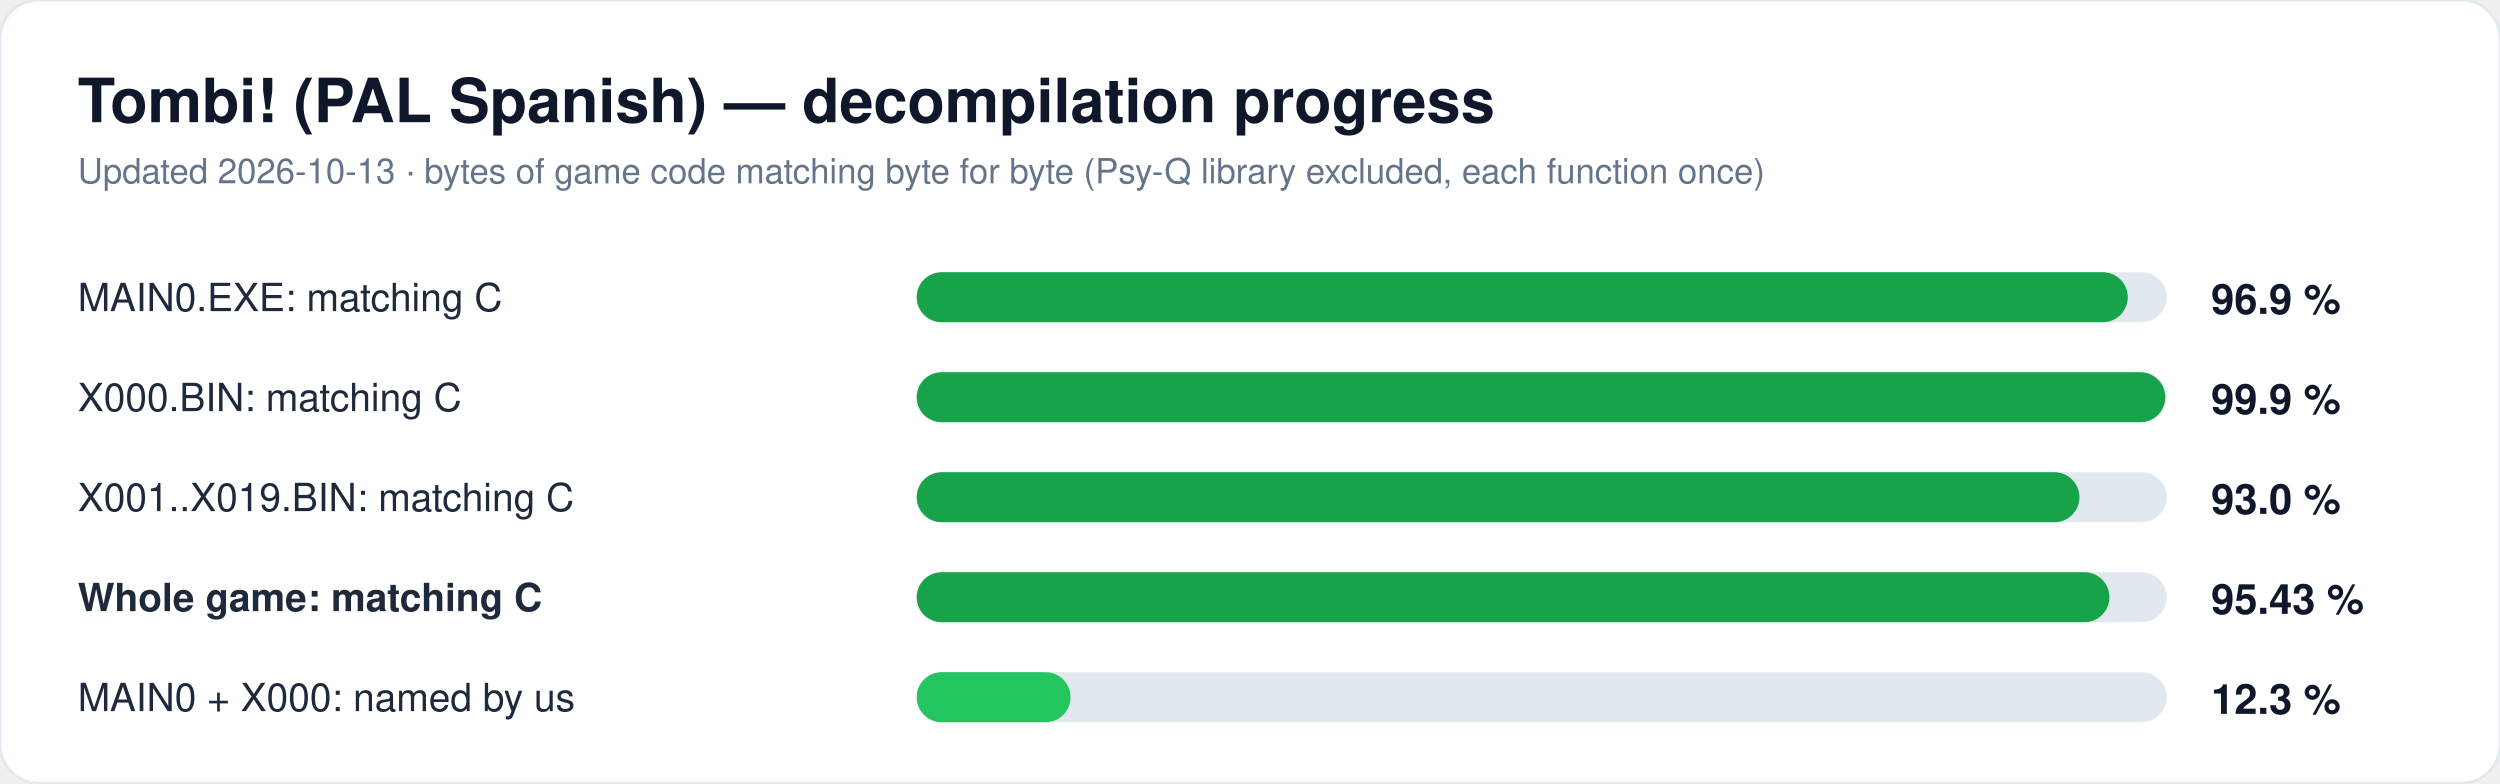
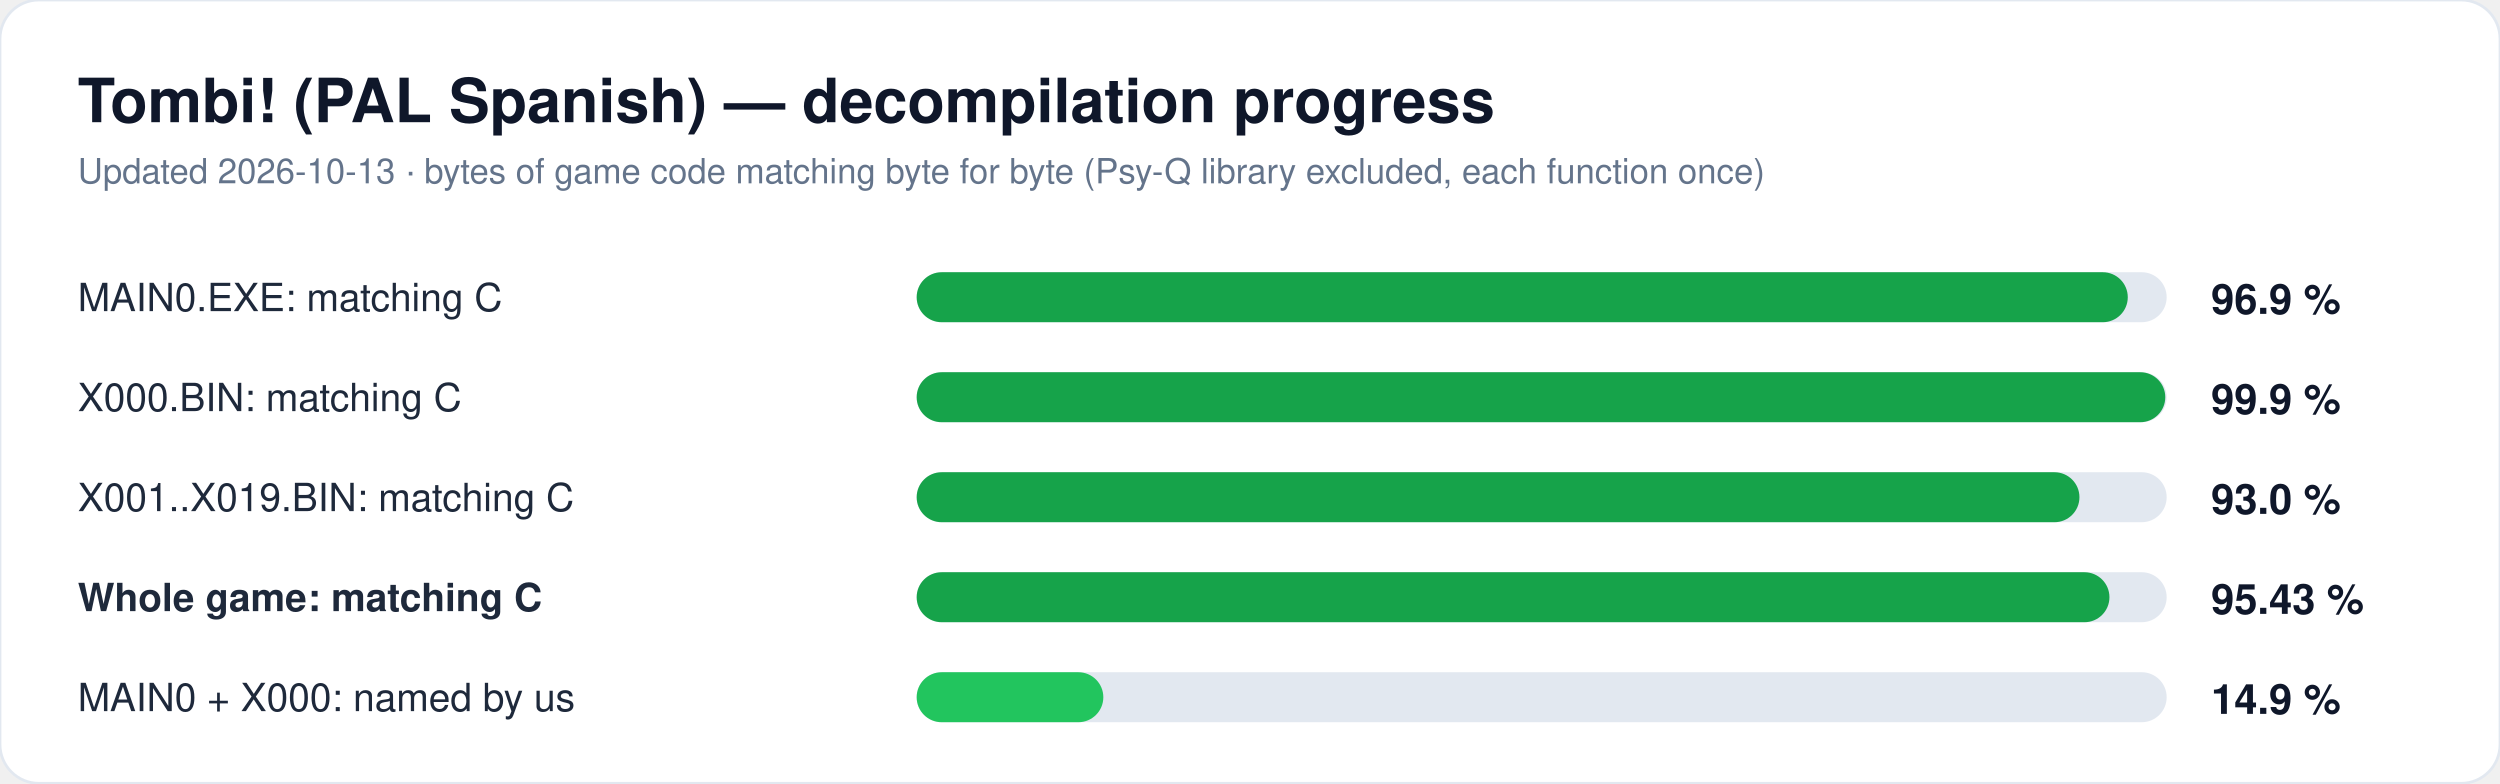
<svg xmlns="http://www.w3.org/2000/svg" width="900" height="282" viewBox="0 0 900 282" role="img" aria-label="Decompilation progress">
  <rect width="900" height="282" rx="14" fill="#ffffff" stroke="#e2e8f0" />
  <text x="28" y="44" font-family="Segoe UI,Helvetica,Arial,sans-serif" font-size="22" font-weight="700" fill="#0f172a">Tombi! (PAL Spanish) — decompilation progress</text>
  <text x="28" y="66" font-family="Segoe UI,Helvetica,Arial,sans-serif" font-size="12.5" fill="#64748b">Updated 2026-10-13 · bytes of game code matching byte for byte (Psy-Q library excluded, each function once)</text>
  <text x="28" y="112" font-family="Segoe UI,Helvetica,Arial,sans-serif" font-size="14" fill="#1e293b">MAIN0.EXE: matching C</text>
  <rect x="330" y="98" width="450" height="18" rx="9" fill="#e2e8f0" />
  <rect x="330" y="98" width="436.0" height="18" rx="9" fill="#16a34a" />
  <text x="796" y="113" font-family="Segoe UI,Helvetica,Arial,sans-serif" font-size="15" font-weight="700" fill="#0f172a">96.9 %</text>
  <text x="28" y="148" font-family="Segoe UI,Helvetica,Arial,sans-serif" font-size="14" fill="#1e293b">X000.BIN: matching C</text>
  <rect x="330" y="134" width="450" height="18" rx="9" fill="#e2e8f0" />
  <rect x="330" y="134" width="449.5" height="18" rx="9" fill="#16a34a" />
  <text x="796" y="149" font-family="Segoe UI,Helvetica,Arial,sans-serif" font-size="15" font-weight="700" fill="#0f172a">99.9 %</text>
  <text x="28" y="184" font-family="Segoe UI,Helvetica,Arial,sans-serif" font-size="14" fill="#1e293b">X001..X019.BIN: matching C</text>
  <rect x="330" y="170" width="450" height="18" rx="9" fill="#e2e8f0" />
  <rect x="330" y="170" width="418.6" height="18" rx="9" fill="#16a34a" />
  <text x="796" y="185" font-family="Segoe UI,Helvetica,Arial,sans-serif" font-size="15" font-weight="700" fill="#0f172a">93.0 %</text>
  <text x="28" y="220" font-family="Segoe UI,Helvetica,Arial,sans-serif" font-size="14" font-weight="700" fill="#1e293b">Whole game: matching C</text>
  <rect x="330" y="206" width="450" height="18" rx="9" fill="#e2e8f0" />
  <rect x="330" y="206" width="429.4" height="18" rx="9" fill="#16a34a" />
  <text x="796" y="221" font-family="Segoe UI,Helvetica,Arial,sans-serif" font-size="15" font-weight="700" fill="#0f172a">95.43 %</text>
  <text x="28" y="256" font-family="Segoe UI,Helvetica,Arial,sans-serif" font-size="14" fill="#1e293b">MAIN0 + X000: named by us</text>
  <rect x="330" y="242" width="450" height="18" rx="9" fill="#e2e8f0" />
-   <rect x="330" y="242" width="55.4" height="18" rx="9" fill="#22c55e" />
-   <text x="796" y="257" font-family="Segoe UI,Helvetica,Arial,sans-serif" font-size="15" font-weight="700" fill="#0f172a">12.3 %</text>
+   <rect x="330" y="242" width="67.2" height="18" rx="9" fill="#22c55e" />
+   <text x="796" y="257" font-family="Segoe UI,Helvetica,Arial,sans-serif" font-size="15" font-weight="700" fill="#0f172a">14.9 %</text>
</svg>
